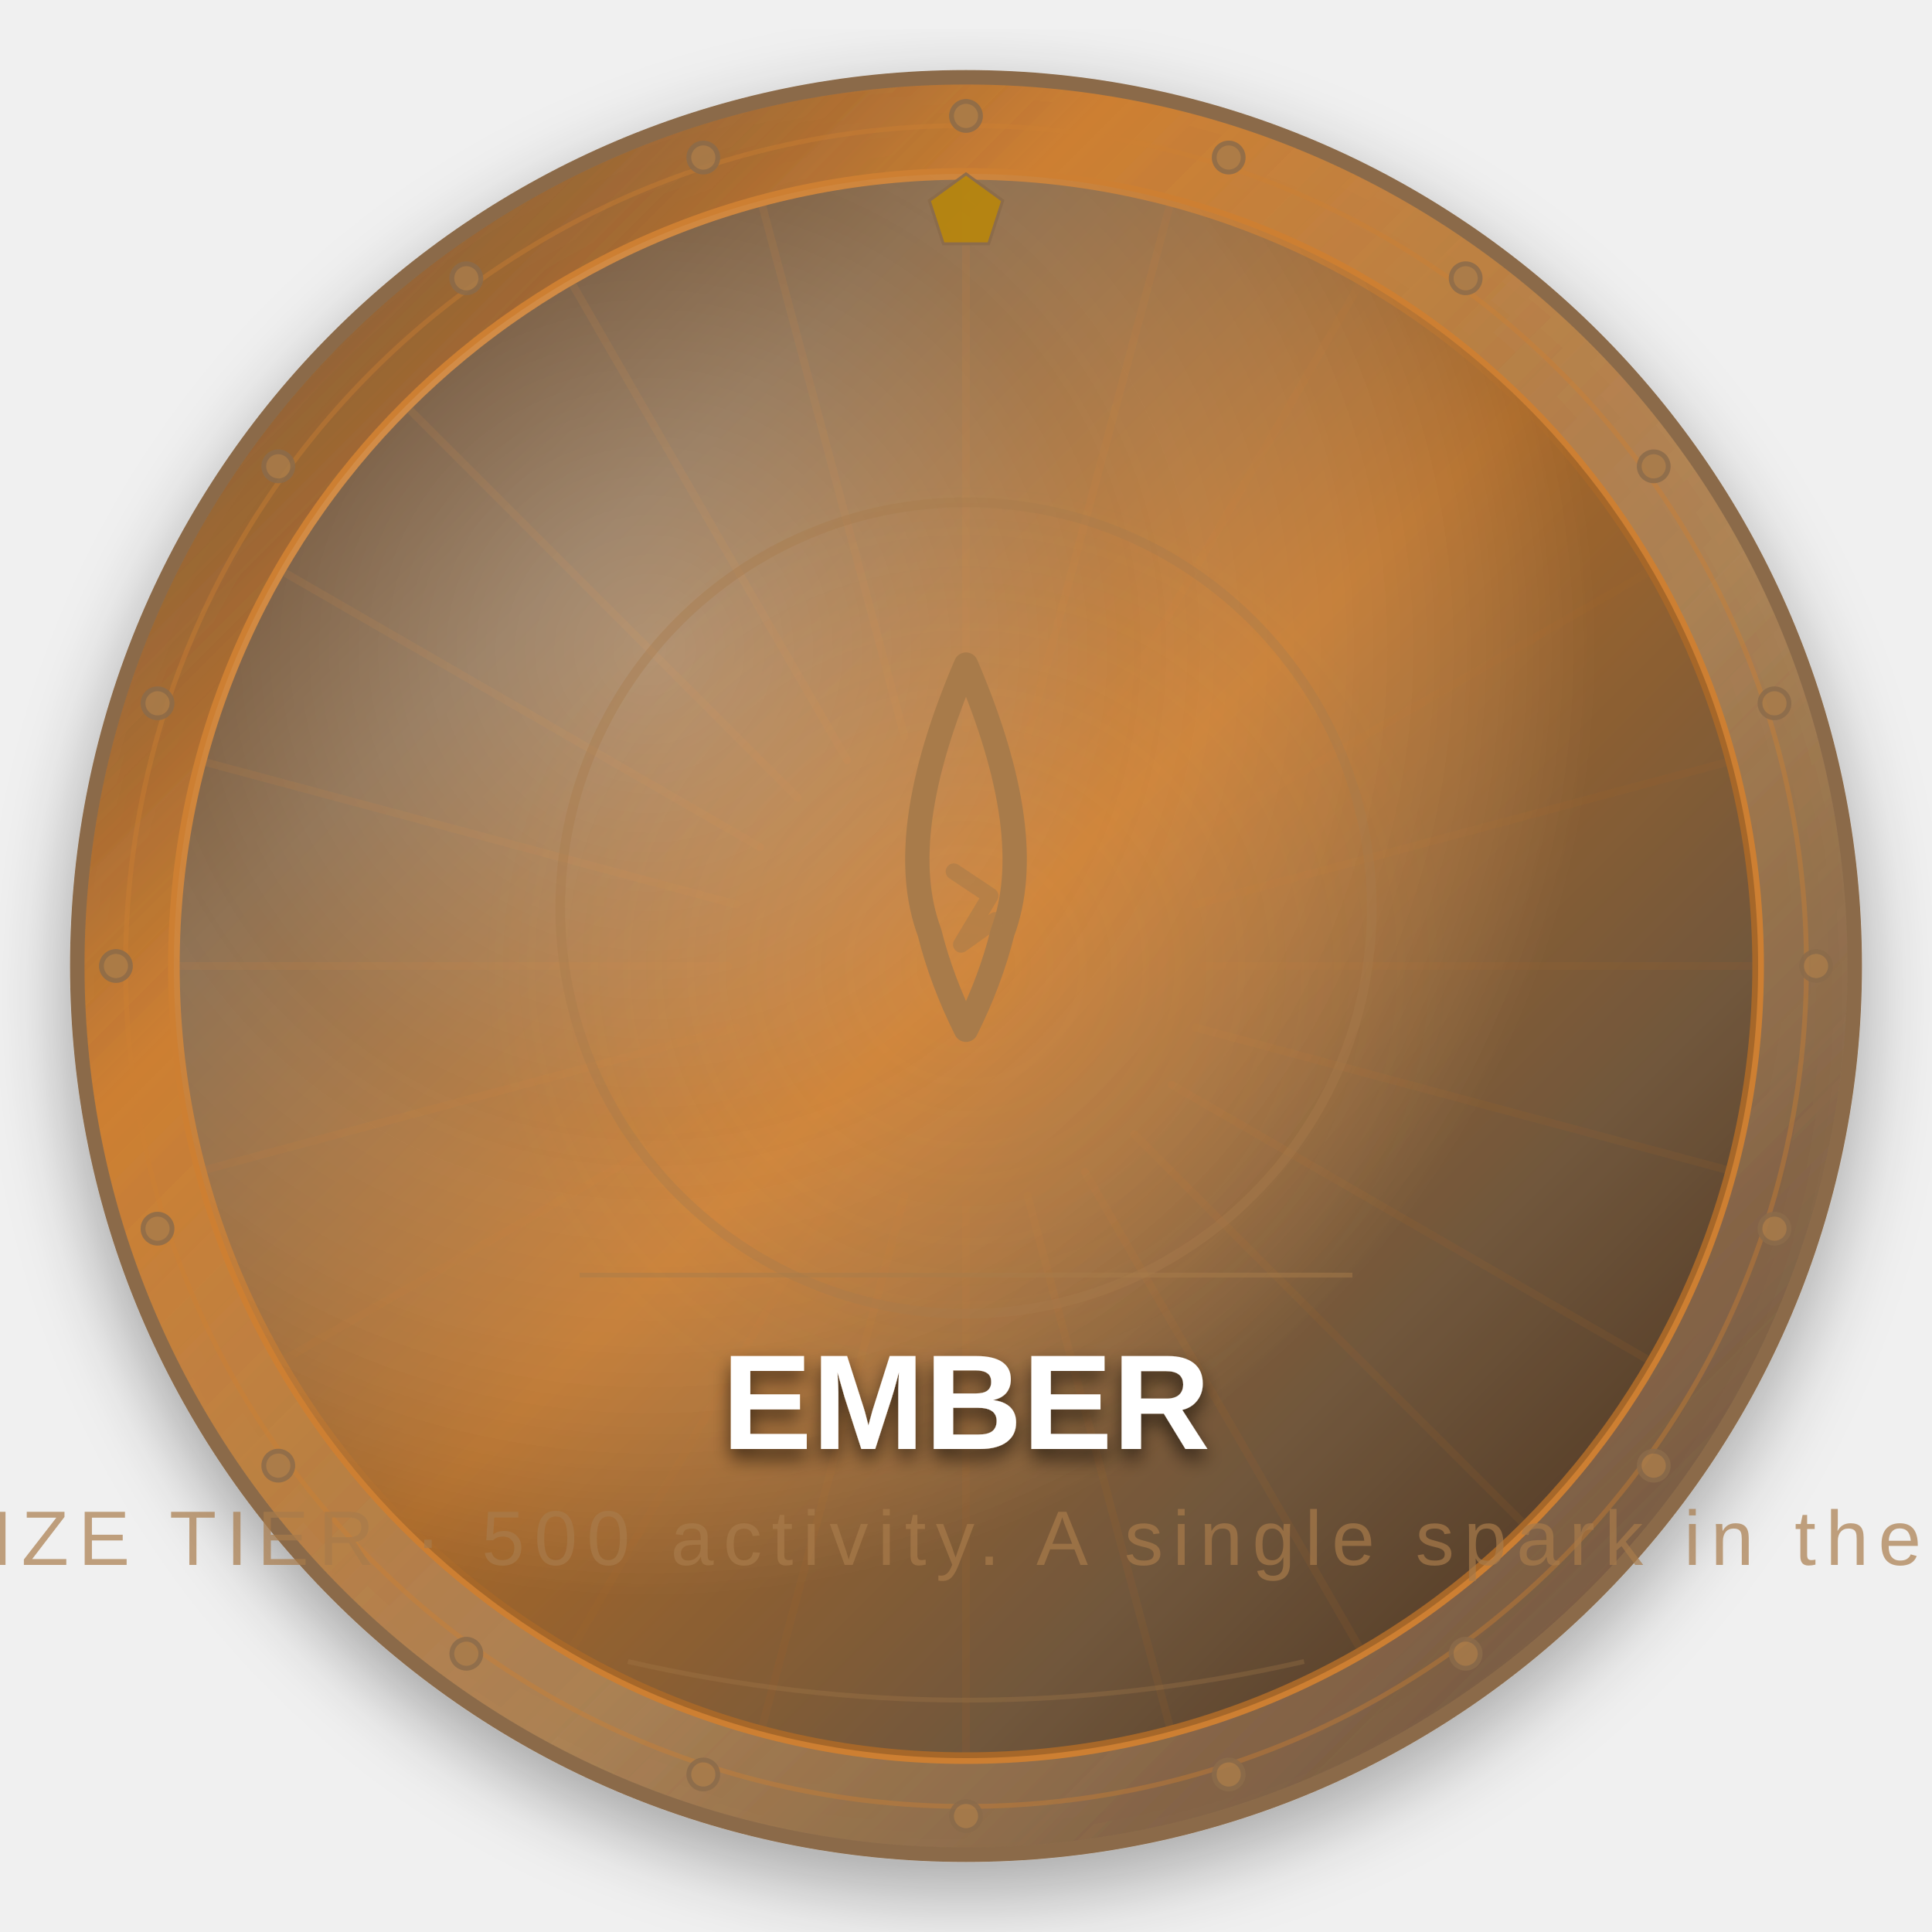
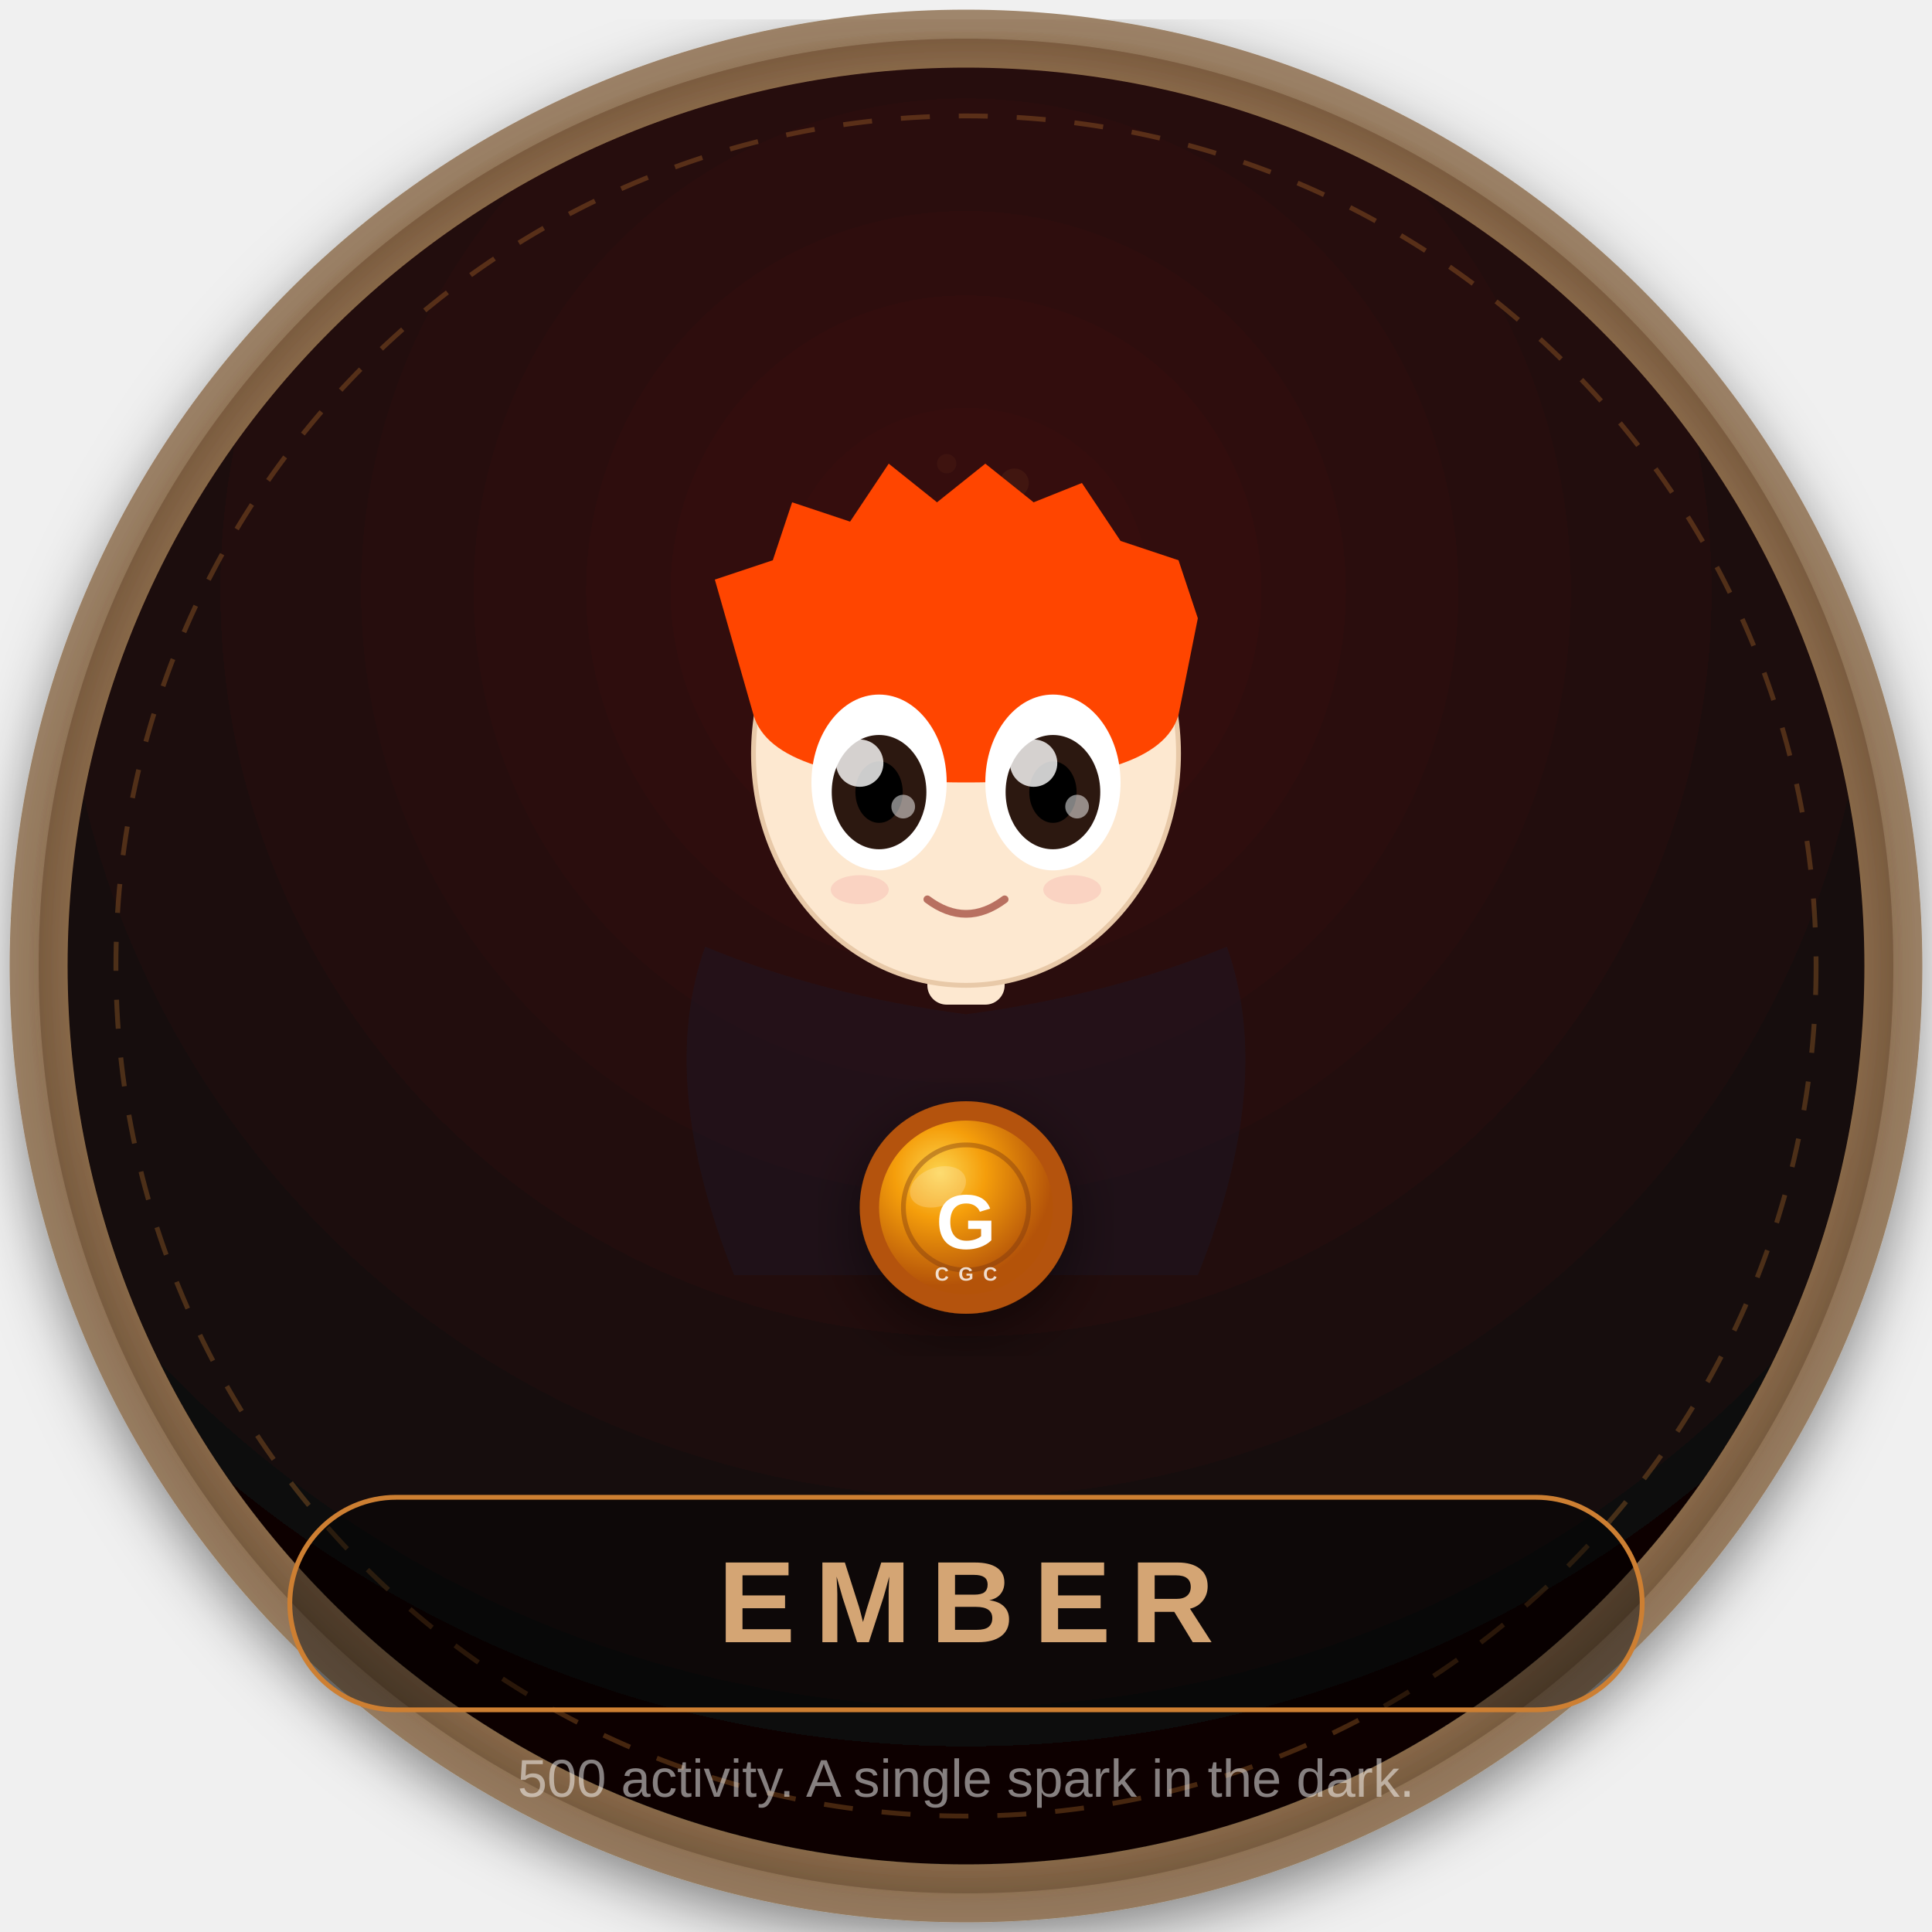
<svg xmlns="http://www.w3.org/2000/svg" viewBox="0 0 200 200" width="200" height="200">
  <defs>
-     <linearGradient id="b11" x1="0%" y1="0%" x2="100%" y2="100%">
-       <stop offset="0%" stop-color="#4A2F1A" />
-       <stop offset="25%" stop-color="#8B6B4A" />
-       <stop offset="50%" stop-color="#CD7F32" />
-       <stop offset="75%" stop-color="#8B6B4A" />
-       <stop offset="100%" stop-color="#4A2F1A" />
-     </linearGradient>
-     <linearGradient id="r11" x1="0%" y1="0%" x2="100%" y2="100%">
-       <stop offset="0%" stop-color="#4A2F1A" stop-opacity="0.8" />
-       <stop offset="30%" stop-color="#CD7F32" stop-opacity="1" />
-       <stop offset="60%" stop-color="#A87B4A" stop-opacity="0.9" />
-       <stop offset="100%" stop-color="#4A2F1A" stop-opacity="0.8" />
-     </linearGradient>
-     <radialGradient id="s11" cx="30%" cy="30%" r="60%">
-       <stop offset="0%" stop-color="#fff" stop-opacity="0.24" />
-       <stop offset="50%" stop-color="#fff" stop-opacity="0.05" />
-       <stop offset="100%" stop-color="#000" stop-opacity="0.19" />
+     <radialGradient id="ring11" cx="50%" cy="50%" r="50%">
+       <stop offset="85%" stop-color="#CD7F32" />
+       <stop offset="95%" stop-color="#8B6B4A" />
+       <stop offset="100%" stop-color="#8B6B4A" stop-opacity="0.8" />
    </radialGradient>
-     <radialGradient id="c11" cx="50%" cy="50%" r="50%">
-       <stop offset="0%" stop-color="#CD7F32" stop-opacity="0.12" />
-       <stop offset="100%" stop-color="#CD7F32" stop-opacity="0" />
+     <radialGradient id="bg11" cx="50%" cy="45%" r="55%">
+       <stop offset="0%" stop-color="#2A1520" />
+       <stop offset="100%" stop-color="#0A0E18" />
    </radialGradient>
-     <filter id="sh11" x="-30%" y="-30%" width="160%" height="160%">
-       <feDropShadow dx="0" dy="3" stdDeviation="4" flood-color="#000" flood-opacity="0.35" />
+     <filter id="sh" x="-20%" y="-20%" width="140%" height="140%">
+       <feDropShadow dx="0" dy="2" stdDeviation="3" flood-color="#000" flood-opacity="0.5" />
    </filter>
+     <filter id="glow">
+       <feGaussianBlur stdDeviation="3" result="blur" />
+       <feMerge>
+         <feMergeNode in="blur" />
+         <feMergeNode in="SourceGraphic" />
+       </feMerge>
+     </filter>
+     <radialGradient id="actBg11" cx="50%" cy="30%" r="70%">
+       <stop offset="0%" stop-color="#3A0A0A" />
+       <stop offset="60%" stop-color="#1E0A0A" />
+       <stop offset="100%" stop-color="#0A0505" />
+     </radialGradient>
  </defs>
-   <circle cx="100" cy="100" r="92" fill="url(#r11)" stroke="#8B6B4A" stroke-width="1.5" filter="url(#sh11)" />
-   <circle cx="100" cy="100" r="87" fill="none" stroke="#CD7F32" stroke-width="0.5" opacity="0.4" />
-   <circle cx="100" cy="100" r="82" fill="url(#b11)" stroke="#CD7F32" stroke-width="1.2" />
-   <line x1="124.6" y1="100" x2="182" y2="100" stroke="#CD7F32" stroke-width="0.8" opacity="0.14" stroke-linecap="round" />
-   <line x1="123.762" y1="106.367" x2="179.206" y2="121.223" stroke="#CD7F32" stroke-width="0.8" opacity="0.14" stroke-linecap="round" />
-   <line x1="121.304" y1="112.3" x2="171.014" y2="141" stroke="#CD7F32" stroke-width="0.8" opacity="0.14" stroke-linecap="round" />
-   <line x1="117.395" y1="117.395" x2="157.983" y2="157.983" stroke="#CD7F32" stroke-width="0.8" opacity="0.14" stroke-linecap="round" />
-   <line x1="112.3" y1="121.304" x2="141" y2="171.014" stroke="#CD7F32" stroke-width="0.8" opacity="0.14" stroke-linecap="round" />
-   <line x1="106.367" y1="123.762" x2="121.223" y2="179.206" stroke="#CD7F32" stroke-width="0.8" opacity="0.14" stroke-linecap="round" />
-   <line x1="100" y1="124.6" x2="100" y2="182" stroke="#CD7F32" stroke-width="0.8" opacity="0.14" stroke-linecap="round" />
-   <line x1="93.633" y1="123.762" x2="78.777" y2="179.206" stroke="#CD7F32" stroke-width="0.8" opacity="0.14" stroke-linecap="round" />
-   <line x1="87.7" y1="121.304" x2="59" y2="171.014" stroke="#CD7F32" stroke-width="0.8" opacity="0.14" stroke-linecap="round" />
-   <line x1="82.605" y1="117.395" x2="42.017" y2="157.983" stroke="#CD7F32" stroke-width="0.8" opacity="0.14" stroke-linecap="round" />
-   <line x1="78.696" y1="112.3" x2="28.986" y2="141" stroke="#CD7F32" stroke-width="0.8" opacity="0.14" stroke-linecap="round" />
-   <line x1="76.238" y1="106.367" x2="20.794" y2="121.223" stroke="#CD7F32" stroke-width="0.8" opacity="0.14" stroke-linecap="round" />
-   <line x1="75.4" y1="100" x2="18" y2="100" stroke="#CD7F32" stroke-width="0.8" opacity="0.14" stroke-linecap="round" />
-   <line x1="76.238" y1="93.633" x2="20.794" y2="78.777" stroke="#CD7F32" stroke-width="0.8" opacity="0.14" stroke-linecap="round" />
-   <line x1="78.696" y1="87.7" x2="28.986" y2="59" stroke="#CD7F32" stroke-width="0.8" opacity="0.14" stroke-linecap="round" />
-   <line x1="82.605" y1="82.605" x2="42.017" y2="42.017" stroke="#CD7F32" stroke-width="0.8" opacity="0.14" stroke-linecap="round" />
-   <line x1="87.7" y1="78.696" x2="59" y2="28.986" stroke="#CD7F32" stroke-width="0.8" opacity="0.14" stroke-linecap="round" />
-   <line x1="93.633" y1="76.238" x2="78.777" y2="20.794" stroke="#CD7F32" stroke-width="0.8" opacity="0.14" stroke-linecap="round" />
-   <line x1="100" y1="75.4" x2="100" y2="18" stroke="#CD7F32" stroke-width="0.8" opacity="0.14" stroke-linecap="round" />
-   <line x1="106.367" y1="76.238" x2="121.223" y2="20.794" stroke="#CD7F32" stroke-width="0.8" opacity="0.14" stroke-linecap="round" />
-   <line x1="112.3" y1="78.696" x2="141" y2="28.986" stroke="#CD7F32" stroke-width="0.8" opacity="0.14" stroke-linecap="round" />
-   <line x1="117.395" y1="82.605" x2="157.983" y2="42.017" stroke="#CD7F32" stroke-width="0.8" opacity="0.14" stroke-linecap="round" />
-   <line x1="121.304" y1="87.7" x2="171.014" y2="59" stroke="#CD7F32" stroke-width="0.8" opacity="0.14" stroke-linecap="round" />
-   <line x1="123.762" y1="93.633" x2="179.206" y2="78.777" stroke="#CD7F32" stroke-width="0.8" opacity="0.14" stroke-linecap="round" />
-   <circle cx="100" cy="100" r="50" fill="url(#c11)" />
-   <circle cx="100" cy="100" r="82" fill="url(#s11)" />
-   <circle cx="100" cy="12" r="1.5" fill="#A87B4A" stroke="#8B6B4A" stroke-width="0.5" opacity="0.85" />
-   <circle cx="127.193" cy="16.307" r="1.5" fill="#A87B4A" stroke="#8B6B4A" stroke-width="0.5" opacity="0.85" />
-   <circle cx="151.725" cy="28.807" r="1.5" fill="#A87B4A" stroke="#8B6B4A" stroke-width="0.5" opacity="0.85" />
-   <circle cx="171.193" cy="48.275" r="1.5" fill="#A87B4A" stroke="#8B6B4A" stroke-width="0.5" opacity="0.85" />
-   <circle cx="183.693" cy="72.807" r="1.5" fill="#A87B4A" stroke="#8B6B4A" stroke-width="0.5" opacity="0.85" />
-   <circle cx="188" cy="100" r="1.5" fill="#A87B4A" stroke="#8B6B4A" stroke-width="0.5" opacity="0.85" />
-   <circle cx="183.693" cy="127.193" r="1.5" fill="#A87B4A" stroke="#8B6B4A" stroke-width="0.5" opacity="0.85" />
-   <circle cx="171.193" cy="151.725" r="1.5" fill="#A87B4A" stroke="#8B6B4A" stroke-width="0.5" opacity="0.85" />
-   <circle cx="151.725" cy="171.193" r="1.5" fill="#A87B4A" stroke="#8B6B4A" stroke-width="0.5" opacity="0.85" />
-   <circle cx="127.193" cy="183.693" r="1.5" fill="#A87B4A" stroke="#8B6B4A" stroke-width="0.5" opacity="0.85" />
-   <circle cx="100" cy="188" r="1.5" fill="#A87B4A" stroke="#8B6B4A" stroke-width="0.5" opacity="0.85" />
-   <circle cx="72.807" cy="183.693" r="1.5" fill="#A87B4A" stroke="#8B6B4A" stroke-width="0.5" opacity="0.85" />
-   <circle cx="48.275" cy="171.193" r="1.5" fill="#A87B4A" stroke="#8B6B4A" stroke-width="0.5" opacity="0.85" />
-   <circle cx="28.807" cy="151.725" r="1.5" fill="#A87B4A" stroke="#8B6B4A" stroke-width="0.5" opacity="0.85" />
-   <circle cx="16.307" cy="127.193" r="1.5" fill="#A87B4A" stroke="#8B6B4A" stroke-width="0.5" opacity="0.85" />
-   <circle cx="12" cy="100" r="1.5" fill="#A87B4A" stroke="#8B6B4A" stroke-width="0.5" opacity="0.85" />
-   <circle cx="16.307" cy="72.807" r="1.5" fill="#A87B4A" stroke="#8B6B4A" stroke-width="0.5" opacity="0.85" />
-   <circle cx="28.807" cy="48.275" r="1.5" fill="#A87B4A" stroke="#8B6B4A" stroke-width="0.5" opacity="0.85" />
-   <circle cx="48.275" cy="28.807" r="1.5" fill="#A87B4A" stroke="#8B6B4A" stroke-width="0.5" opacity="0.85" />
-   <circle cx="72.807" cy="16.307" r="1.5" fill="#A87B4A" stroke="#8B6B4A" stroke-width="0.5" opacity="0.85" />
-   <polygon points="100,18 103.804,20.764 102.351,25.236 97.649,25.236 96.196,20.764" fill="#B8860B" stroke="#8B6B4A" stroke-width="0.3" opacity="0.9" />
-   <circle cx="100" cy="94" r="42" fill="none" stroke="#A87B4A" stroke-width="1" opacity="0.4" />
-   <g>
-     <g transform="translate(100,94)">
-       <path d="M0 -25.2 Q7.56 -7.56 3.78 2.52 Q2.52 7.56 0 12.6 Q-2.52 7.56 -3.78 2.52 Q-7.56 -7.56 0 -25.2Z" fill="none" stroke="#A87B4A" stroke-width="2.52" stroke-linejoin="round" />
-       <path d="M-1.26 -3.78 L2.52 -1.26 L-0.504 3.78 L3.024 1.26" fill="none" stroke="#A87B4A" stroke-width="1.68" stroke-linecap="round" stroke-linejoin="round" opacity="0.6" />
-     </g>
+   <circle cx="100" cy="100" r="96" fill="url(#actBg11)" stroke="url(#ring11)" stroke-width="6" filter="url(#sh)" />
+   <circle cx="100" cy="100" r="88" fill="none" stroke="#CD7F32" stroke-width="0.5" opacity="0.3" stroke-dasharray="3 3" />
+   <circle cx="95" cy="55" r="2" fill="#CD7F32" opacity="0.1" />
+   <circle cx="105" cy="50" r="1.5" fill="#CD7F32" opacity="0.08" />
+   <circle cx="98" cy="48" r="1" fill="#CD7F32" opacity="0.06" />
+   <path d="M73,98 Q68,112 76,132 L124,132 Q132,112 127,98 Q115,103 100,105 Q85,103 73,98Z" fill="#1A1A2E" opacity="0.35" />
+   <rect x="96" y="96" width="8" height="8" rx="2" fill="#FDE8D0" />
+   <ellipse cx="100" cy="78" rx="22" ry="24" fill="#FDE8D0" stroke="#E8C9A8" stroke-width="0.5" />
+   <path d="M78,74 L74,60 L80,58 L82,52 L88,54 L92,48 L97,52 L102,48 L107,52 L112,50 L116,56 L122,58 L124,64 L122,74 Q120,81 100,81 Q80,81 78,74Z" fill="#FF4500" />
+   <ellipse cx="91" cy="81" rx="7" ry="9.1" fill="#fff" />
+   <ellipse cx="109" cy="81" rx="7" ry="9.1" fill="#fff" />
+   <ellipse cx="91" cy="82" rx="4.9" ry="5.915" fill="#2C1810" />
+   <ellipse cx="109" cy="82" rx="4.9" ry="5.915" fill="#2C1810" />
+   <ellipse cx="91" cy="82" rx="2.45" ry="3.185" fill="#000" />
+   <ellipse cx="109" cy="82" rx="2.45" ry="3.185" fill="#000" />
+   <circle cx="89" cy="79" r="2.45" fill="#fff" opacity="0.8" />
+   <circle cx="107" cy="79" r="2.45" fill="#fff" opacity="0.8" />
+   <circle cx="93.5" cy="83.5" r="1.225" fill="#fff" opacity="0.5" />
+   <circle cx="111.5" cy="83.5" r="1.225" fill="#fff" opacity="0.5" />
+   <path d="M84,68.9 Q91,66.9 98,68.9" fill="none" stroke="#FF4500" stroke-width="1.2" stroke-linecap="round" />
+   <path d="M102,68.9 Q109,66.9 116,68.9" fill="none" stroke="#FF4500" stroke-width="1.2" stroke-linecap="round" />
+   <path d="M96,93.1 Q100,96.1 104,93.1" fill="none" stroke="#B87060" stroke-width="0.8" stroke-linecap="round" />
+   <ellipse cx="89" cy="92.1" rx="3" ry="1.5" fill="#F0A0A0" opacity="0.3" />
+   <ellipse cx="111" cy="92.1" rx="3" ry="1.5" fill="#F0A0A0" opacity="0.3" />
+   <g transform="translate(100,125)">
+     <defs>
+       <radialGradient id="cg100_125" cx="35%" cy="30%" r="65%">
+         <stop offset="0%" stop-color="#fcd34d" />
+         <stop offset="40%" stop-color="#f59e0b" />
+         <stop offset="100%" stop-color="#b45309" />
+       </radialGradient>
+     </defs>
+     <circle cx="0" cy="0" r="11" fill="#b45309" filter="url(#sh)" />
+     <circle cx="0" cy="0" r="9" fill="url(#cg100_125)" />
+     <circle cx="0" cy="0" r="6.48" fill="none" stroke="rgba(120,53,15,0.4)" stroke-width="0.5" />
+     <text x="0" y="2" text-anchor="middle" dominant-baseline="middle" font-family="Arial,sans-serif" font-weight="bold" font-size="8" fill="#fff">G</text>
+     <text x="0" y="7" text-anchor="middle" dominant-baseline="middle" font-family="Arial,sans-serif" font-weight="bold" font-size="2" fill="rgba(255,255,255,0.8)" letter-spacing="1">CGC</text>
+     <ellipse cx="-2" cy="-3" rx="3" ry="2" transform="rotate(-20)" fill="rgba(255,255,255,0.2)" />
  </g>
-   <line x1="60" y1="132" x2="140" y2="132" stroke="#A87B4A" stroke-width="0.5" opacity="0.5" />
-   <text x="100" y="150" text-anchor="middle" font-size="14" font-weight="bold" fill="#fff" font-family="Arial,sans-serif" filter="drop-shadow(0 1px 1px rgba(0,0,0,0.6))">EMBER</text>
-   <text x="100" y="162" text-anchor="middle" font-size="8" fill="#A87B4A" opacity="0.7" font-family="Arial,sans-serif" letter-spacing="1">BRONZE TIER · 500 activity. A single spark in the dark.</text>
-   <path d="M65 172 Q100 180 135 172" fill="none" stroke="#A87B4A" stroke-width="0.5" opacity="0.3" />
+   <rect x="30" y="155" width="140" height="22" rx="11" fill="rgba(0,0,0,0.4)" stroke="#CD7F32" stroke-width="0.5" />
+   <text x="100" y="170" text-anchor="middle" font-size="12" font-weight="bold" fill="#D4A574" font-family="Arial,sans-serif" letter-spacing="2">EMBER</text>
+   <text x="100" y="186" text-anchor="middle" font-size="5.5" fill="rgba(255,255,255,0.5)" font-family="Arial,sans-serif">500 activity. A single spark in the dark.</text>
</svg>
